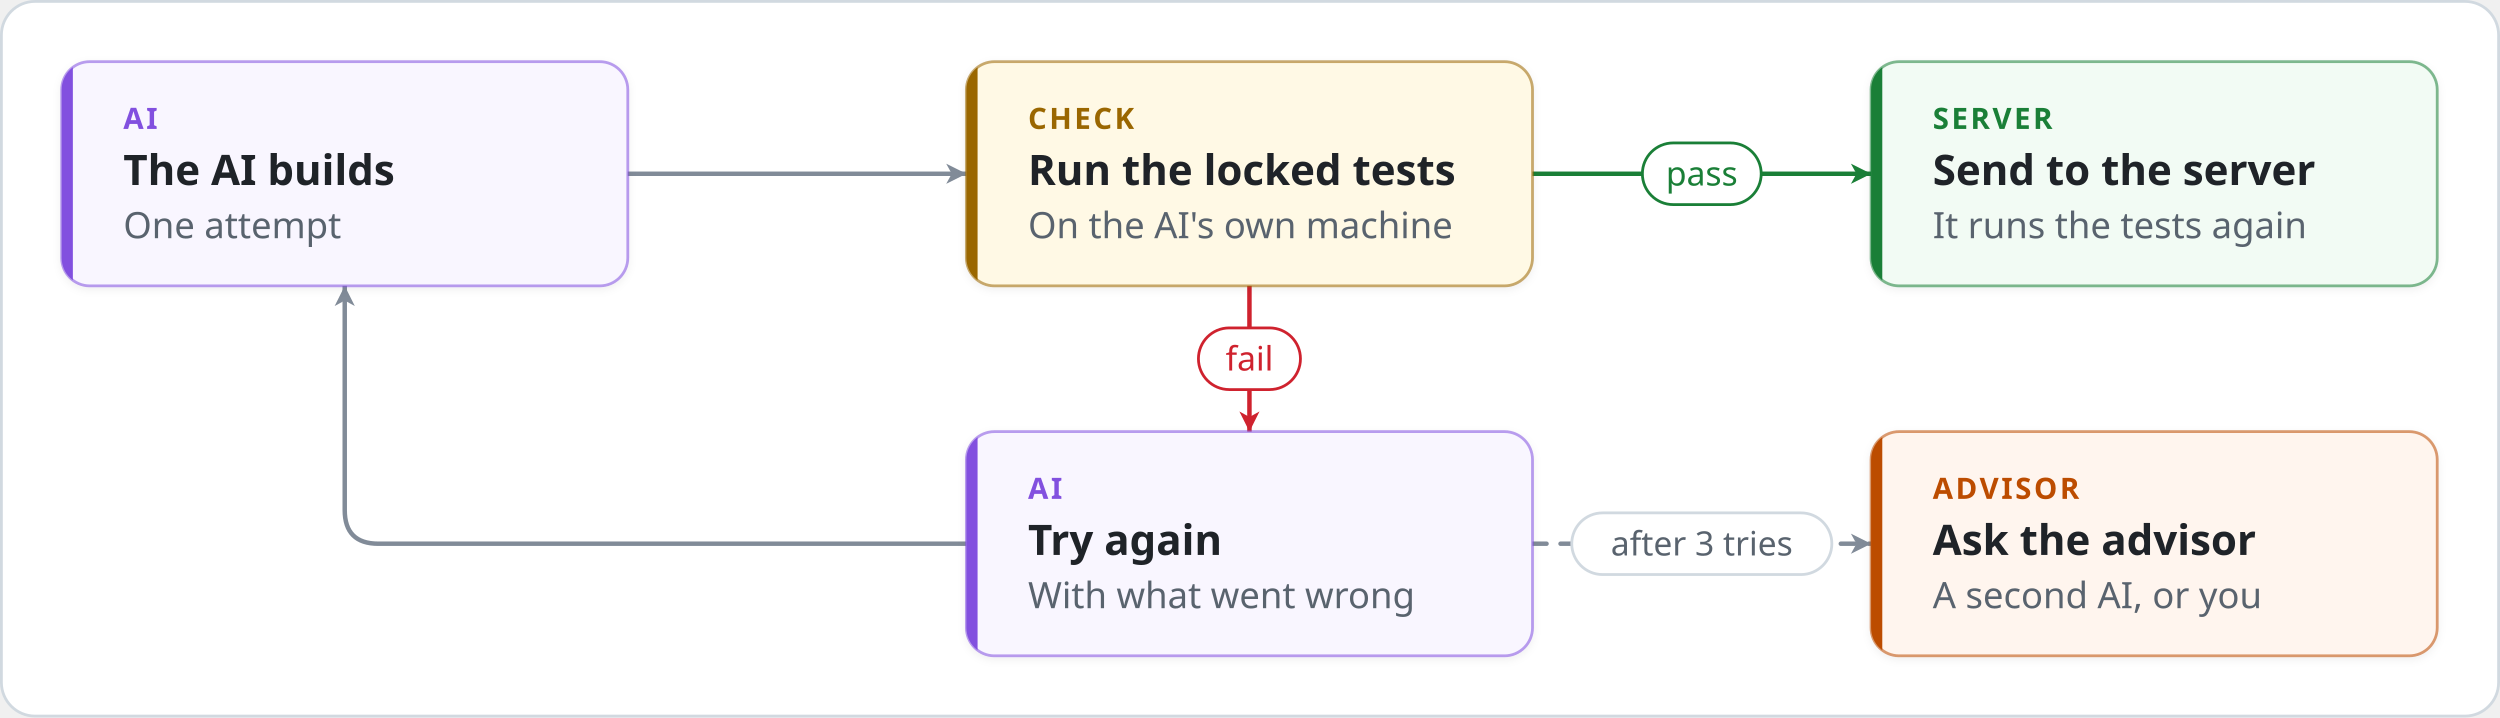
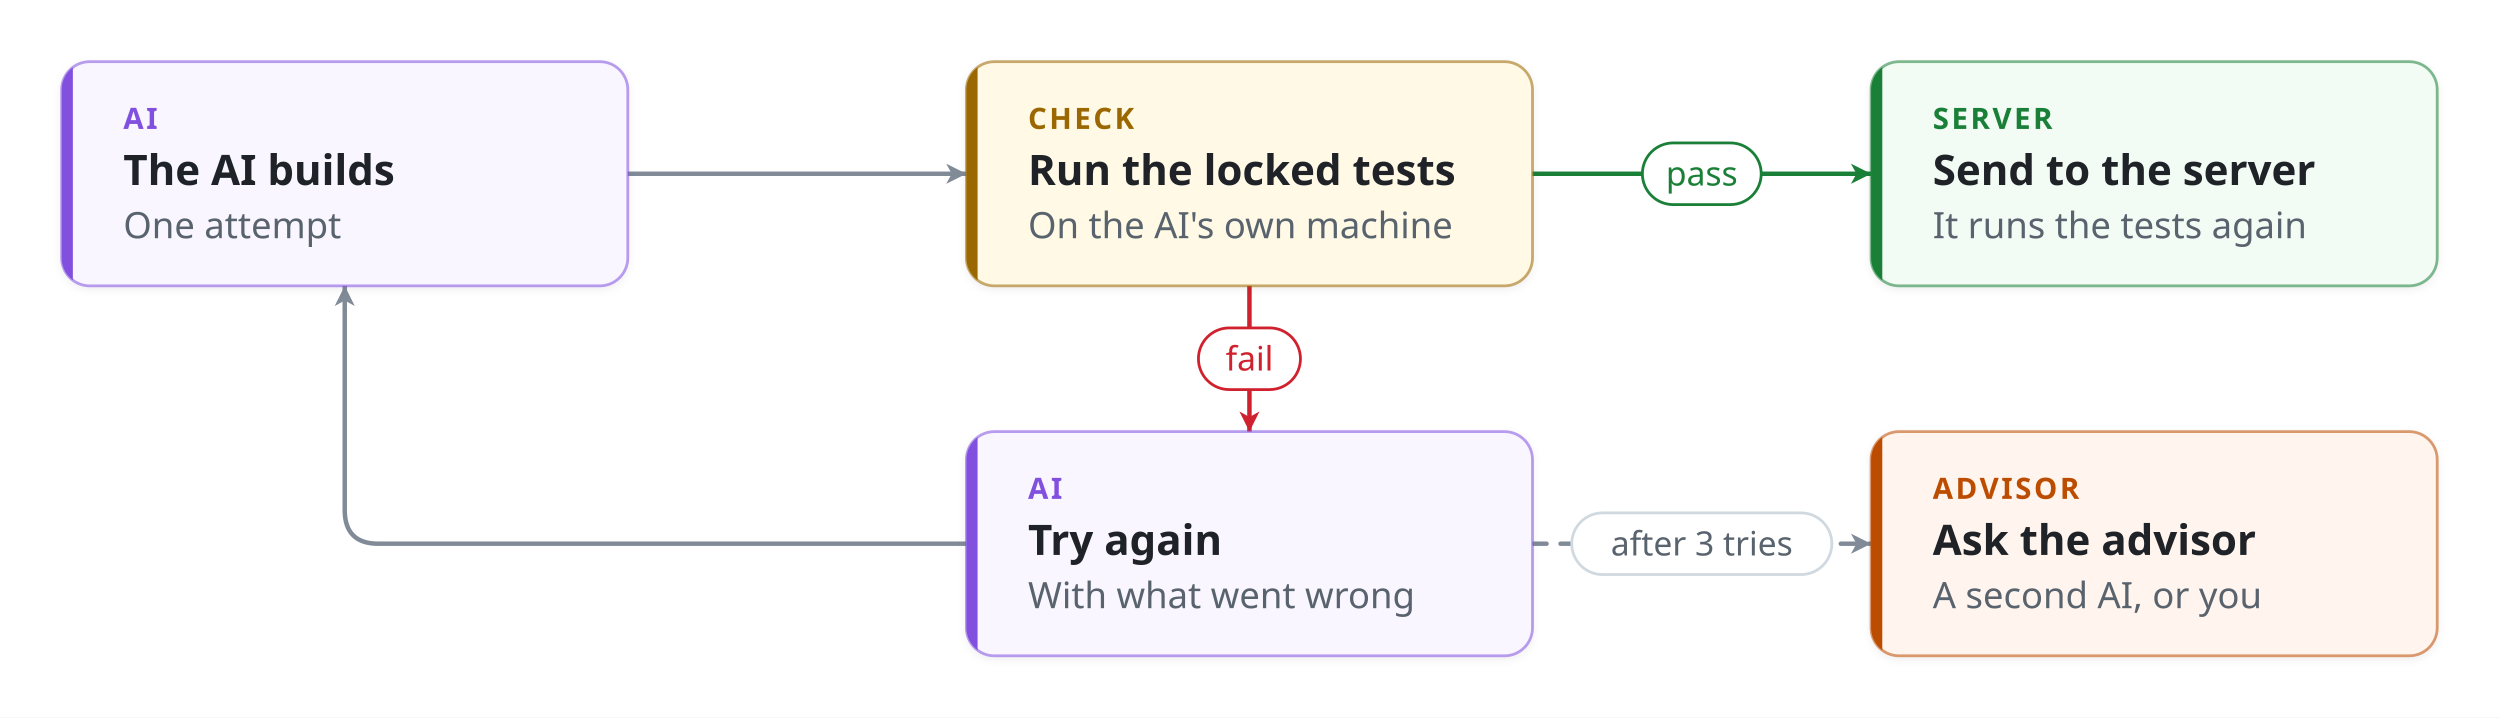
<svg xmlns="http://www.w3.org/2000/svg" viewBox="-22 -22 892 256" width="892" height="256" role="img" aria-labelledby="title desc" font-family="-apple-system, BlinkMacSystemFont, 'Segoe UI', 'Noto Sans', Helvetica, Arial, sans-serif">
  <defs>
    <marker id="arrow-plain" viewBox="0 0 10 10" refX="9" refY="5" markerWidth="9" markerHeight="9" markerUnits="userSpaceOnUse" orient="auto-start-reverse">
      <path d="M1,1 L9,5 L1,9 L3.2,5 z" fill="#818b98" />
    </marker>
    <marker id="arrow-fail" viewBox="0 0 10 10" refX="9" refY="5" markerWidth="9" markerHeight="9" markerUnits="userSpaceOnUse" orient="auto-start-reverse">
      <path d="M1,1 L9,5 L1,9 L3.2,5 z" fill="#cf222e" />
    </marker>
    <marker id="arrow-pass" viewBox="0 0 10 10" refX="9" refY="5" markerWidth="9" markerHeight="9" markerUnits="userSpaceOnUse" orient="auto-start-reverse">
      <path d="M1,1 L9,5 L1,9 L3.2,5 z" fill="#1a7f37" />
    </marker>
    <filter id="shadow" x="-10%" y="-10%" width="120%" height="140%">
      <feDropShadow dx="0" dy="1" stdDeviation="1.6" flood-color="#1f2328" flood-opacity="0.07" />
    </filter>
  </defs>
-   <rect x="-21.5" y="-21.5" width="891" height="255" rx="12" fill="#ffffff" stroke="#d1d9e0" />
+   <rect x="-22" y="-22" width="892" height="256" fill="#ffffff" />
  <path d="M202.0,40.0 L322.8,40.0" fill="none" stroke="#818b98" stroke-width="1.6" stroke-linecap="round" stroke-linejoin="round" marker-end="url(#arrow-plain)" />
  <path d="M524.8,40.0 L645.6,40.0" fill="none" stroke="#1a7f37" stroke-width="1.6" stroke-linecap="round" stroke-linejoin="round" marker-end="url(#arrow-pass)" />
  <path d="M423.8,80.0 L423.8,132.0" fill="none" stroke="#cf222e" stroke-width="1.6" stroke-linecap="round" stroke-linejoin="round" marker-end="url(#arrow-fail)" />
  <path d="M322.8,172.0 L113.0,172.0 Q101.0,172.0 101.0,160.0 L101.0,80.0" fill="none" stroke="#818b98" stroke-width="1.6" stroke-linecap="round" stroke-linejoin="round" marker-end="url(#arrow-plain)" />
  <path d="M524.8,172.0 L645.6,172.0" fill="none" stroke="#818b98" stroke-width="1.6" stroke-linecap="round" stroke-linejoin="round" stroke-dasharray="5 5" marker-end="url(#arrow-plain)" />
  <rect x="0.0" y="0.0" width="202.0" height="80.0" rx="10" fill="#f9f6ff" stroke="#8250df" stroke-opacity="0.55" stroke-width="1" filter="url(#shadow)" />
  <clipPath id="clip0">
    <rect x="0.0" y="0.0" width="202.0" height="80.0" rx="10" />
  </clipPath>
  <rect x="0.0" y="0.0" width="4" height="80.0" fill="#8250df" clip-path="url(#clip0)" />
  <text x="22.0" y="24.0" font-size="10.5" font-weight="700" letter-spacing="0.9" fill="#8250df">AI</text>
  <text x="22.0" y="44.0" font-size="15" font-weight="600" fill="#1f2328">The AI builds</text>
  <text x="22.0" y="63.0" font-size="13" fill="#59636e">One attempt</text>
  <rect x="322.8" y="0.0" width="202.0" height="80.0" rx="10" fill="#fff9e5" stroke="#9a6700" stroke-opacity="0.55" stroke-width="1" filter="url(#shadow)" />
  <clipPath id="clip1">
    <rect x="322.8" y="0.0" width="202.0" height="80.0" rx="10" />
  </clipPath>
  <rect x="322.8" y="0.0" width="4" height="80.0" fill="#9a6700" clip-path="url(#clip1)" />
  <text x="344.8" y="24.0" font-size="10.5" font-weight="700" letter-spacing="0.9" fill="#9a6700">CHECK</text>
  <text x="344.8" y="44.0" font-size="15" font-weight="600" fill="#1f2328">Run the locked tests</text>
  <text x="344.8" y="63.0" font-size="13" fill="#59636e">On the AI's own machine</text>
  <rect x="645.6" y="0.0" width="202.0" height="80.0" rx="10" fill="#f2fbf4" stroke="#1a7f37" stroke-opacity="0.55" stroke-width="1" filter="url(#shadow)" />
  <clipPath id="clip2">
    <rect x="645.6" y="0.0" width="202.0" height="80.0" rx="10" />
  </clipPath>
  <rect x="645.6" y="0.0" width="4" height="80.0" fill="#1a7f37" clip-path="url(#clip2)" />
  <text x="667.6" y="24.0" font-size="10.5" font-weight="700" letter-spacing="0.9" fill="#1a7f37">SERVER</text>
  <text x="667.6" y="44.0" font-size="15" font-weight="600" fill="#1f2328">Send to the server</text>
  <text x="667.6" y="63.0" font-size="13" fill="#59636e">It runs the tests again</text>
  <rect x="322.8" y="132.0" width="202.0" height="80.0" rx="10" fill="#f9f6ff" stroke="#8250df" stroke-opacity="0.55" stroke-width="1" filter="url(#shadow)" />
  <clipPath id="clip3">
    <rect x="322.8" y="132.0" width="202.0" height="80.0" rx="10" />
  </clipPath>
  <rect x="322.8" y="132.0" width="4" height="80.0" fill="#8250df" clip-path="url(#clip3)" />
  <text x="344.8" y="156.0" font-size="10.5" font-weight="700" letter-spacing="0.9" fill="#8250df">AI</text>
  <text x="344.8" y="176.0" font-size="15" font-weight="600" fill="#1f2328">Try again</text>
  <text x="344.8" y="195.0" font-size="13" fill="#59636e">With what went wrong</text>
  <rect x="645.6" y="132.0" width="202.0" height="80.0" rx="10" fill="#fff5ee" stroke="#bc4c00" stroke-opacity="0.55" stroke-width="1" filter="url(#shadow)" />
  <clipPath id="clip4">
    <rect x="645.6" y="132.0" width="202.0" height="80.0" rx="10" />
  </clipPath>
  <rect x="645.6" y="132.0" width="4" height="80.0" fill="#bc4c00" clip-path="url(#clip4)" />
  <text x="667.6" y="156.0" font-size="10.5" font-weight="700" letter-spacing="0.9" fill="#bc4c00">ADVISOR</text>
  <text x="667.6" y="176.0" font-size="15" font-weight="600" fill="#1f2328">Ask the advisor</text>
  <text x="667.6" y="195.0" font-size="13" fill="#59636e">A second AI, or you</text>
  <rect x="564.0" y="29.0" width="42.4" height="22" rx="11.0" fill="#ffffff" stroke="#1a7f37" stroke-width="1" />
  <text x="585.2" y="44.2" text-anchor="middle" font-size="12" font-weight="500" fill="#1a7f37">pass</text>
  <rect x="405.6" y="95.0" width="36.4" height="22" rx="11.0" fill="#ffffff" stroke="#cf222e" stroke-width="1" />
  <text x="423.8" y="110.2" text-anchor="middle" font-size="12" font-weight="500" fill="#cf222e">fail</text>
  <rect x="538.8" y="161.0" width="92.8" height="22" rx="11.0" fill="#ffffff" stroke="#d1d9e0" stroke-width="1" />
  <text x="585.2" y="176.2" text-anchor="middle" font-size="12" font-weight="500" fill="#59636e">after 3 tries</text>
</svg>
